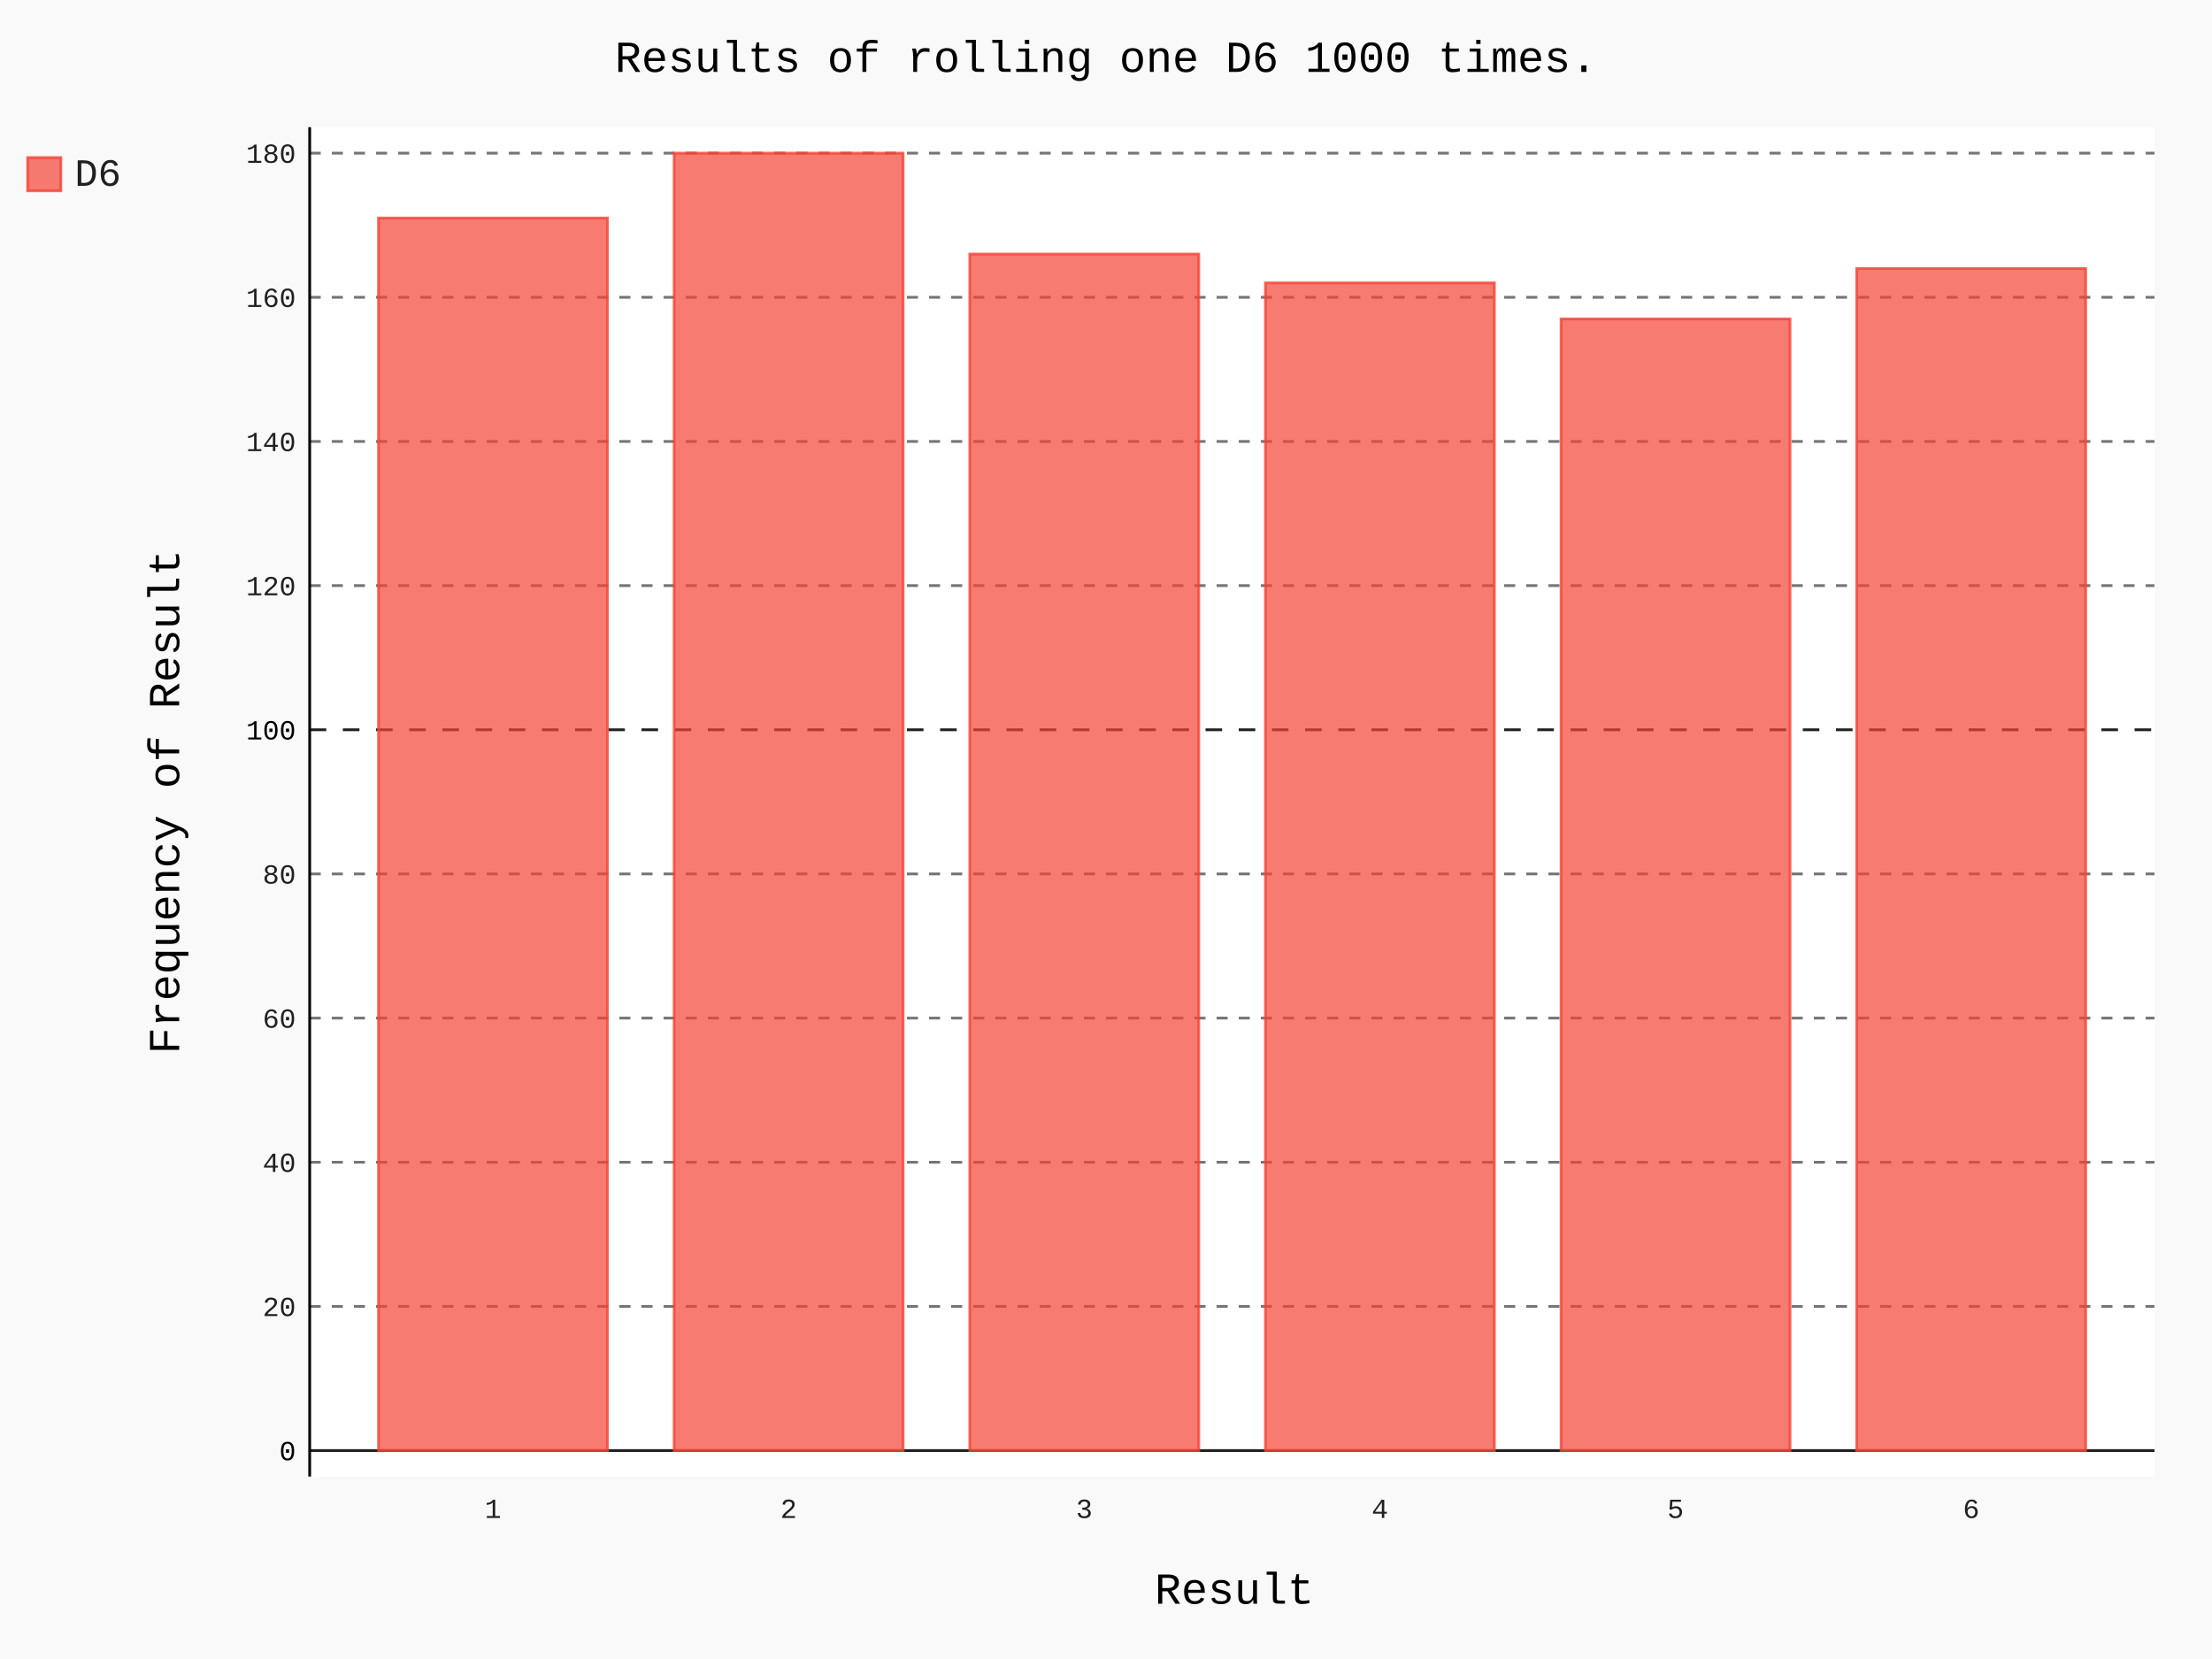
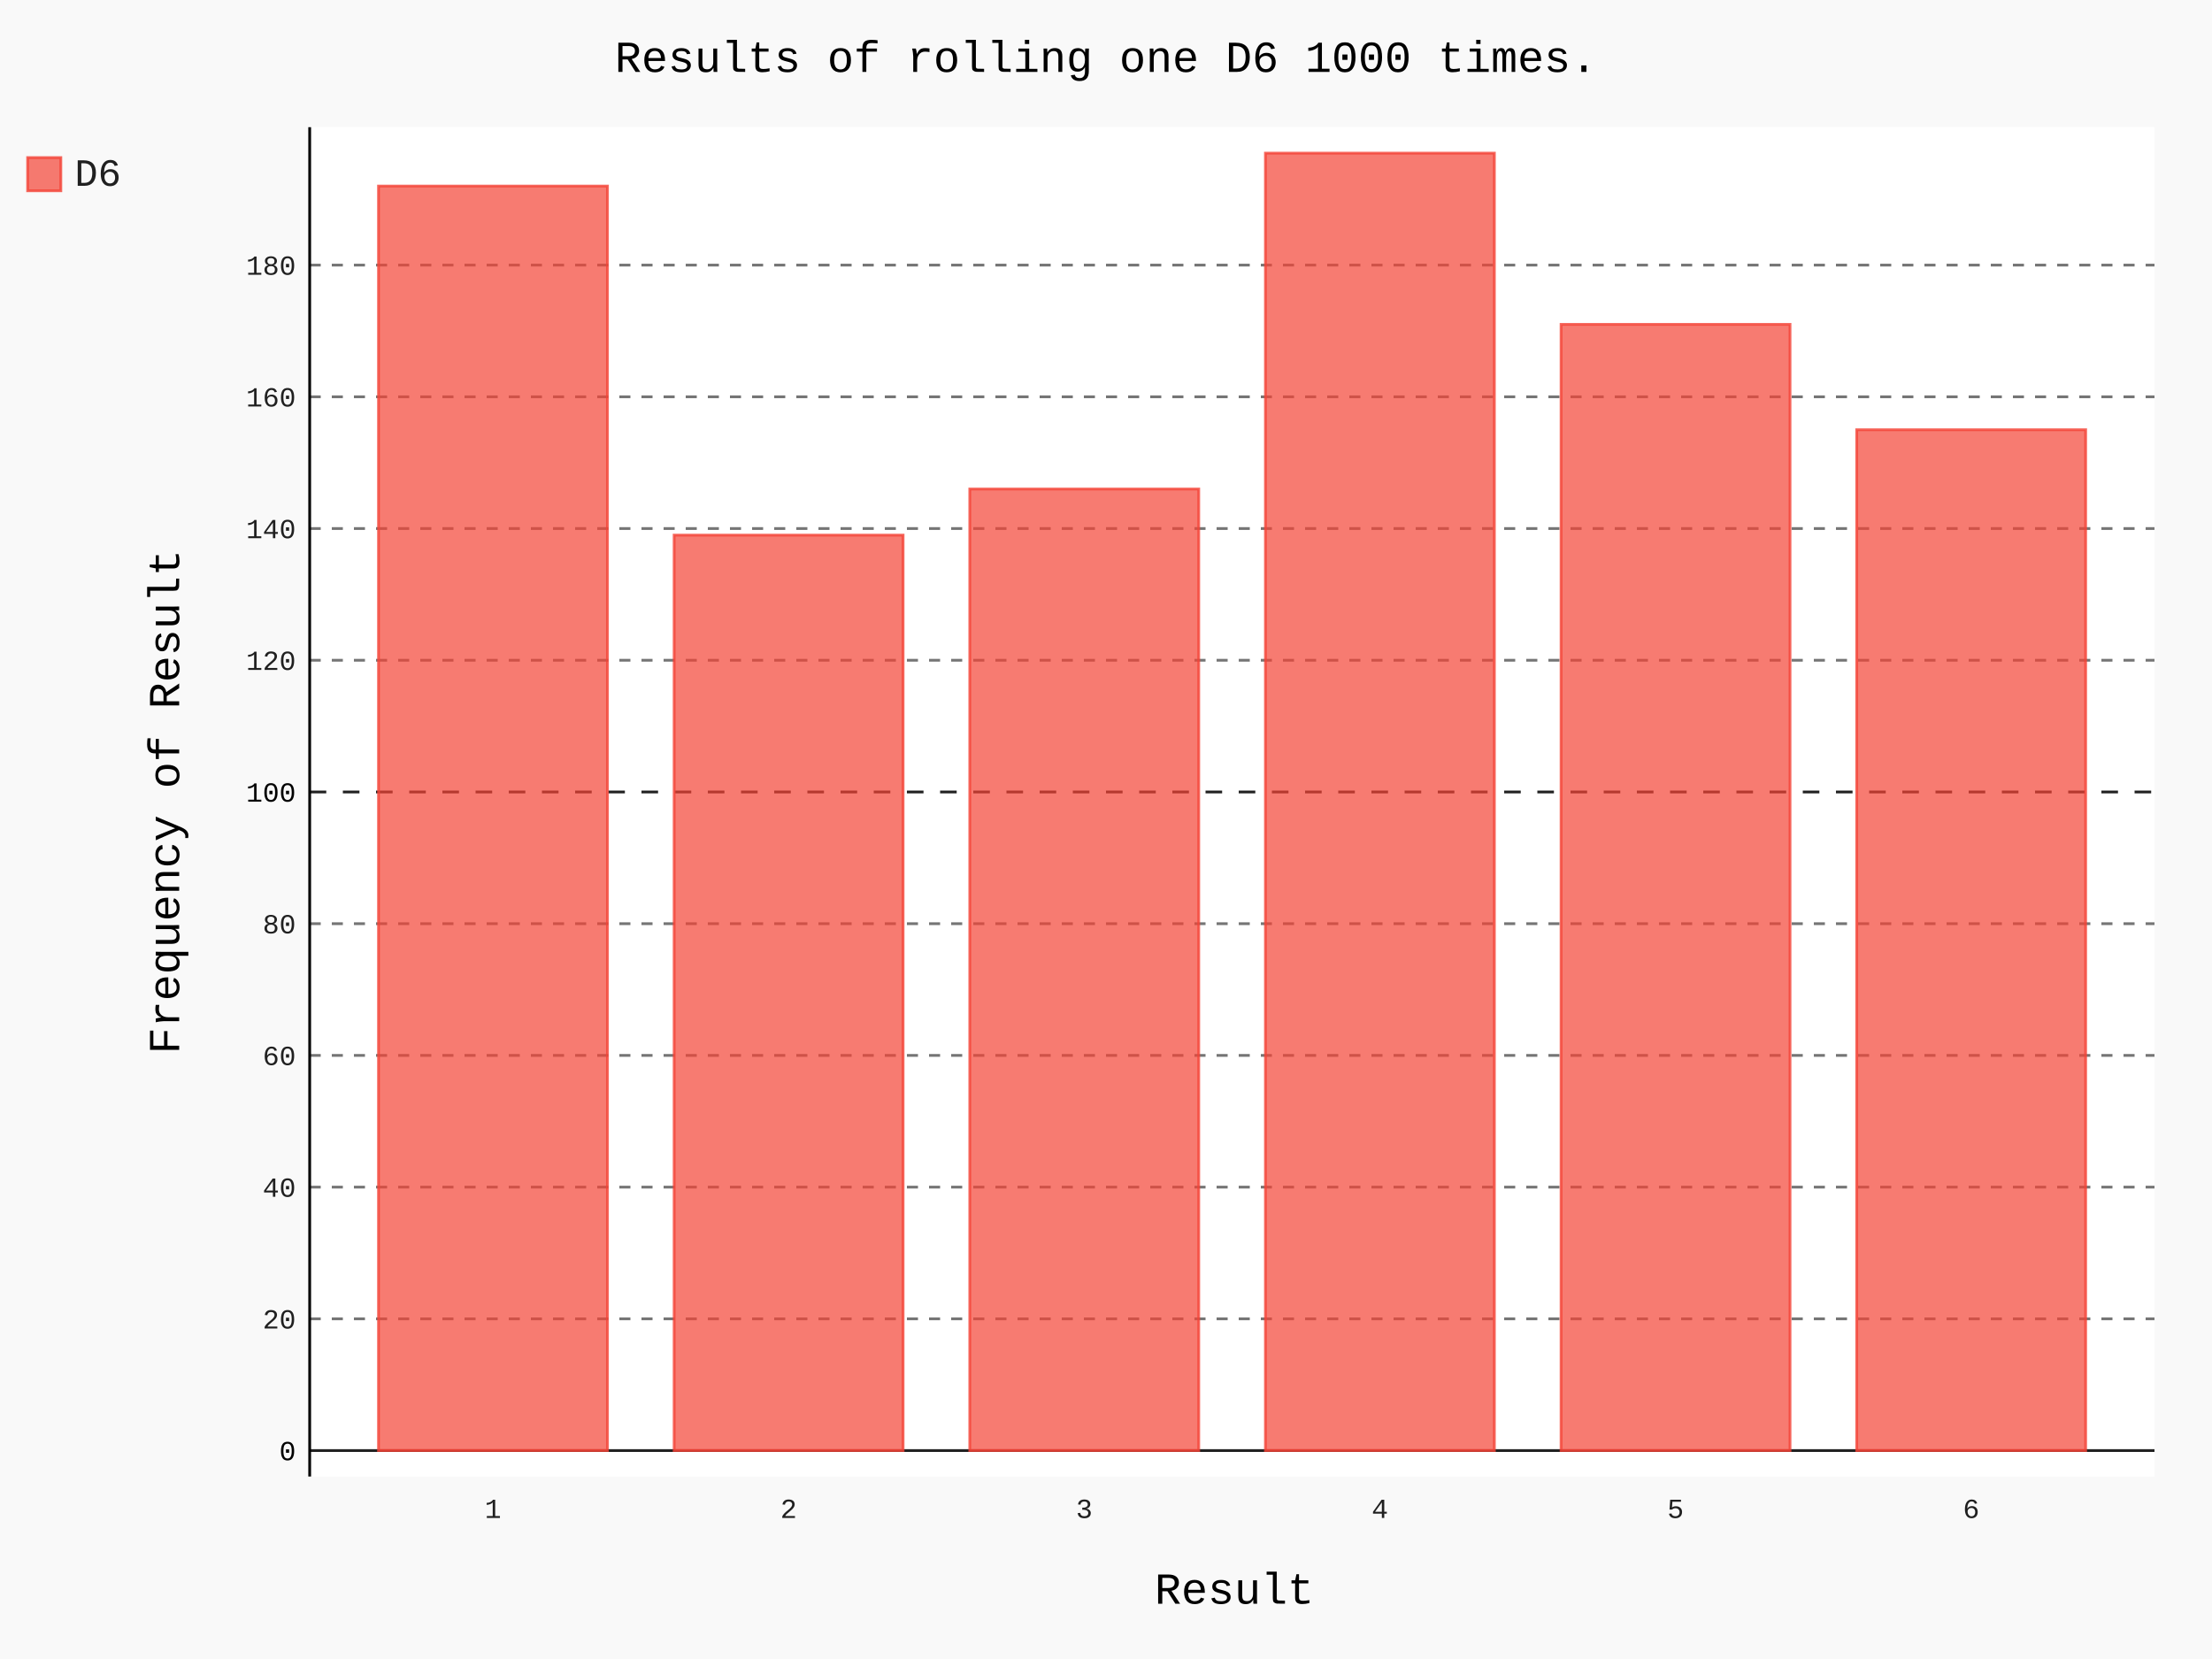
- <svg xmlns="http://www.w3.org/2000/svg" class="pygal-chart" id="chart-c64c4590-4810-4e0c-8d04-72ac7a4e4efd" viewBox="0 0 800 600">
+ <svg xmlns="http://www.w3.org/2000/svg" class="pygal-chart" id="chart-05789405-b9aa-49b6-8d7f-15ec7edaee55" viewBox="0 0 800 600">
  <defs>
-     <style type="text/css">#chart-c64c4590-4810-4e0c-8d04-72ac7a4e4efd{-webkit-user-select:none;-webkit-font-smoothing:antialiased;font-family:Consolas,"Liberation Mono",Menlo,Courier,monospace}#chart-c64c4590-4810-4e0c-8d04-72ac7a4e4efd .title{font-family:Consolas,"Liberation Mono",Menlo,Courier,monospace;font-size:16px}#chart-c64c4590-4810-4e0c-8d04-72ac7a4e4efd .legends .legend text{font-family:Consolas,"Liberation Mono",Menlo,Courier,monospace;font-size:14px}#chart-c64c4590-4810-4e0c-8d04-72ac7a4e4efd .axis text{font-family:Consolas,"Liberation Mono",Menlo,Courier,monospace;font-size:10px}#chart-c64c4590-4810-4e0c-8d04-72ac7a4e4efd .axis text.major{font-family:Consolas,"Liberation Mono",Menlo,Courier,monospace;font-size:10px}#chart-c64c4590-4810-4e0c-8d04-72ac7a4e4efd .text-overlay text.value{font-family:Consolas,"Liberation Mono",Menlo,Courier,monospace;font-size:16px}#chart-c64c4590-4810-4e0c-8d04-72ac7a4e4efd .text-overlay text.label{font-family:Consolas,"Liberation Mono",Menlo,Courier,monospace;font-size:10px}#chart-c64c4590-4810-4e0c-8d04-72ac7a4e4efd .tooltip{font-family:Consolas,"Liberation Mono",Menlo,Courier,monospace;font-size:14px}#chart-c64c4590-4810-4e0c-8d04-72ac7a4e4efd text.no_data{font-family:Consolas,"Liberation Mono",Menlo,Courier,monospace;font-size:64px}
- #chart-c64c4590-4810-4e0c-8d04-72ac7a4e4efd{background-color:rgba(249,249,249,1)}#chart-c64c4590-4810-4e0c-8d04-72ac7a4e4efd path,#chart-c64c4590-4810-4e0c-8d04-72ac7a4e4efd line,#chart-c64c4590-4810-4e0c-8d04-72ac7a4e4efd rect,#chart-c64c4590-4810-4e0c-8d04-72ac7a4e4efd circle{-webkit-transition:150ms;-moz-transition:150ms;transition:150ms}#chart-c64c4590-4810-4e0c-8d04-72ac7a4e4efd .graph &gt; .background{fill:rgba(249,249,249,1)}#chart-c64c4590-4810-4e0c-8d04-72ac7a4e4efd .plot &gt; .background{fill:rgba(255,255,255,1)}#chart-c64c4590-4810-4e0c-8d04-72ac7a4e4efd .graph{fill:rgba(0,0,0,.87)}#chart-c64c4590-4810-4e0c-8d04-72ac7a4e4efd text.no_data{fill:rgba(0,0,0,1)}#chart-c64c4590-4810-4e0c-8d04-72ac7a4e4efd .title{fill:rgba(0,0,0,1)}#chart-c64c4590-4810-4e0c-8d04-72ac7a4e4efd .legends .legend text{fill:rgba(0,0,0,.87)}#chart-c64c4590-4810-4e0c-8d04-72ac7a4e4efd .legends .legend:hover text{fill:rgba(0,0,0,1)}#chart-c64c4590-4810-4e0c-8d04-72ac7a4e4efd .axis .line{stroke:rgba(0,0,0,1)}#chart-c64c4590-4810-4e0c-8d04-72ac7a4e4efd .axis .guide.line{stroke:rgba(0,0,0,.54)}#chart-c64c4590-4810-4e0c-8d04-72ac7a4e4efd .axis .major.line{stroke:rgba(0,0,0,.87)}#chart-c64c4590-4810-4e0c-8d04-72ac7a4e4efd .axis text.major{fill:rgba(0,0,0,1)}#chart-c64c4590-4810-4e0c-8d04-72ac7a4e4efd .axis.y .guides:hover .guide.line,#chart-c64c4590-4810-4e0c-8d04-72ac7a4e4efd .line-graph .axis.x .guides:hover .guide.line,#chart-c64c4590-4810-4e0c-8d04-72ac7a4e4efd .stackedline-graph .axis.x .guides:hover .guide.line,#chart-c64c4590-4810-4e0c-8d04-72ac7a4e4efd .xy-graph .axis.x .guides:hover .guide.line{stroke:rgba(0,0,0,1)}#chart-c64c4590-4810-4e0c-8d04-72ac7a4e4efd .axis .guides:hover text{fill:rgba(0,0,0,1)}#chart-c64c4590-4810-4e0c-8d04-72ac7a4e4efd .reactive{fill-opacity:.7;stroke-opacity:.8}#chart-c64c4590-4810-4e0c-8d04-72ac7a4e4efd .ci{stroke:rgba(0,0,0,.87)}#chart-c64c4590-4810-4e0c-8d04-72ac7a4e4efd .reactive.active,#chart-c64c4590-4810-4e0c-8d04-72ac7a4e4efd .active .reactive{fill-opacity:.8;stroke-opacity:.9;stroke-width:4}#chart-c64c4590-4810-4e0c-8d04-72ac7a4e4efd .ci .reactive.active{stroke-width:1.5}#chart-c64c4590-4810-4e0c-8d04-72ac7a4e4efd .series text{fill:rgba(0,0,0,1)}#chart-c64c4590-4810-4e0c-8d04-72ac7a4e4efd .tooltip rect{fill:rgba(255,255,255,1);stroke:rgba(0,0,0,1);-webkit-transition:opacity 150ms;-moz-transition:opacity 150ms;transition:opacity 150ms}#chart-c64c4590-4810-4e0c-8d04-72ac7a4e4efd .tooltip .label{fill:rgba(0,0,0,.87)}#chart-c64c4590-4810-4e0c-8d04-72ac7a4e4efd .tooltip .label{fill:rgba(0,0,0,.87)}#chart-c64c4590-4810-4e0c-8d04-72ac7a4e4efd .tooltip .legend{font-size:.8em;fill:rgba(0,0,0,.54)}#chart-c64c4590-4810-4e0c-8d04-72ac7a4e4efd .tooltip .x_label{font-size:.6em;fill:rgba(0,0,0,1)}#chart-c64c4590-4810-4e0c-8d04-72ac7a4e4efd .tooltip .xlink{font-size:.5em;text-decoration:underline}#chart-c64c4590-4810-4e0c-8d04-72ac7a4e4efd .tooltip .value{font-size:1.5em}#chart-c64c4590-4810-4e0c-8d04-72ac7a4e4efd .bound{font-size:.5em}#chart-c64c4590-4810-4e0c-8d04-72ac7a4e4efd .max-value{font-size:.75em;fill:rgba(0,0,0,.54)}#chart-c64c4590-4810-4e0c-8d04-72ac7a4e4efd .map-element{fill:rgba(255,255,255,1);stroke:rgba(0,0,0,.54) !important}#chart-c64c4590-4810-4e0c-8d04-72ac7a4e4efd .map-element .reactive{fill-opacity:inherit;stroke-opacity:inherit}#chart-c64c4590-4810-4e0c-8d04-72ac7a4e4efd .color-0,#chart-c64c4590-4810-4e0c-8d04-72ac7a4e4efd .color-0 a:visited{stroke:#F44336;fill:#F44336}#chart-c64c4590-4810-4e0c-8d04-72ac7a4e4efd .text-overlay .color-0 text{fill:black}
- #chart-c64c4590-4810-4e0c-8d04-72ac7a4e4efd text.no_data{text-anchor:middle}#chart-c64c4590-4810-4e0c-8d04-72ac7a4e4efd .guide.line{fill:none}#chart-c64c4590-4810-4e0c-8d04-72ac7a4e4efd .centered{text-anchor:middle}#chart-c64c4590-4810-4e0c-8d04-72ac7a4e4efd .title{text-anchor:middle}#chart-c64c4590-4810-4e0c-8d04-72ac7a4e4efd .legends .legend text{fill-opacity:1}#chart-c64c4590-4810-4e0c-8d04-72ac7a4e4efd .axis.x text{text-anchor:middle}#chart-c64c4590-4810-4e0c-8d04-72ac7a4e4efd .axis.x:not(.web) text[transform]{text-anchor:start}#chart-c64c4590-4810-4e0c-8d04-72ac7a4e4efd .axis.x:not(.web) text[transform].backwards{text-anchor:end}#chart-c64c4590-4810-4e0c-8d04-72ac7a4e4efd .axis.y text{text-anchor:end}#chart-c64c4590-4810-4e0c-8d04-72ac7a4e4efd .axis.y text[transform].backwards{text-anchor:start}#chart-c64c4590-4810-4e0c-8d04-72ac7a4e4efd .axis.y2 text{text-anchor:start}#chart-c64c4590-4810-4e0c-8d04-72ac7a4e4efd .axis.y2 text[transform].backwards{text-anchor:end}#chart-c64c4590-4810-4e0c-8d04-72ac7a4e4efd .axis .guide.line{stroke-dasharray:4,4}#chart-c64c4590-4810-4e0c-8d04-72ac7a4e4efd .axis .major.guide.line{stroke-dasharray:6,6}#chart-c64c4590-4810-4e0c-8d04-72ac7a4e4efd .horizontal .axis.y .guide.line,#chart-c64c4590-4810-4e0c-8d04-72ac7a4e4efd .horizontal .axis.y2 .guide.line,#chart-c64c4590-4810-4e0c-8d04-72ac7a4e4efd .vertical .axis.x .guide.line{opacity:0}#chart-c64c4590-4810-4e0c-8d04-72ac7a4e4efd .horizontal .axis.always_show .guide.line,#chart-c64c4590-4810-4e0c-8d04-72ac7a4e4efd .vertical .axis.always_show .guide.line{opacity:1 !important}#chart-c64c4590-4810-4e0c-8d04-72ac7a4e4efd .axis.y .guides:hover .guide.line,#chart-c64c4590-4810-4e0c-8d04-72ac7a4e4efd .axis.y2 .guides:hover .guide.line,#chart-c64c4590-4810-4e0c-8d04-72ac7a4e4efd .axis.x .guides:hover .guide.line{opacity:1}#chart-c64c4590-4810-4e0c-8d04-72ac7a4e4efd .axis .guides:hover text{opacity:1}#chart-c64c4590-4810-4e0c-8d04-72ac7a4e4efd .nofill{fill:none}#chart-c64c4590-4810-4e0c-8d04-72ac7a4e4efd .subtle-fill{fill-opacity:.2}#chart-c64c4590-4810-4e0c-8d04-72ac7a4e4efd .dot{stroke-width:1px;fill-opacity:1}#chart-c64c4590-4810-4e0c-8d04-72ac7a4e4efd .dot.active{stroke-width:5px}#chart-c64c4590-4810-4e0c-8d04-72ac7a4e4efd .dot.negative{fill:transparent}#chart-c64c4590-4810-4e0c-8d04-72ac7a4e4efd text,#chart-c64c4590-4810-4e0c-8d04-72ac7a4e4efd tspan{stroke:none !important}#chart-c64c4590-4810-4e0c-8d04-72ac7a4e4efd .series text.active{opacity:1}#chart-c64c4590-4810-4e0c-8d04-72ac7a4e4efd .tooltip rect{fill-opacity:.95;stroke-width:.5}#chart-c64c4590-4810-4e0c-8d04-72ac7a4e4efd .tooltip text{fill-opacity:1}#chart-c64c4590-4810-4e0c-8d04-72ac7a4e4efd .showable{visibility:hidden}#chart-c64c4590-4810-4e0c-8d04-72ac7a4e4efd .showable.shown{visibility:visible}#chart-c64c4590-4810-4e0c-8d04-72ac7a4e4efd .gauge-background{fill:rgba(229,229,229,1);stroke:none}#chart-c64c4590-4810-4e0c-8d04-72ac7a4e4efd .bg-lines{stroke:rgba(249,249,249,1);stroke-width:2px}</style>
+     <style type="text/css">#chart-05789405-b9aa-49b6-8d7f-15ec7edaee55{-webkit-user-select:none;-webkit-font-smoothing:antialiased;font-family:Consolas,"Liberation Mono",Menlo,Courier,monospace}#chart-05789405-b9aa-49b6-8d7f-15ec7edaee55 .title{font-family:Consolas,"Liberation Mono",Menlo,Courier,monospace;font-size:16px}#chart-05789405-b9aa-49b6-8d7f-15ec7edaee55 .legends .legend text{font-family:Consolas,"Liberation Mono",Menlo,Courier,monospace;font-size:14px}#chart-05789405-b9aa-49b6-8d7f-15ec7edaee55 .axis text{font-family:Consolas,"Liberation Mono",Menlo,Courier,monospace;font-size:10px}#chart-05789405-b9aa-49b6-8d7f-15ec7edaee55 .axis text.major{font-family:Consolas,"Liberation Mono",Menlo,Courier,monospace;font-size:10px}#chart-05789405-b9aa-49b6-8d7f-15ec7edaee55 .text-overlay text.value{font-family:Consolas,"Liberation Mono",Menlo,Courier,monospace;font-size:16px}#chart-05789405-b9aa-49b6-8d7f-15ec7edaee55 .text-overlay text.label{font-family:Consolas,"Liberation Mono",Menlo,Courier,monospace;font-size:10px}#chart-05789405-b9aa-49b6-8d7f-15ec7edaee55 .tooltip{font-family:Consolas,"Liberation Mono",Menlo,Courier,monospace;font-size:14px}#chart-05789405-b9aa-49b6-8d7f-15ec7edaee55 text.no_data{font-family:Consolas,"Liberation Mono",Menlo,Courier,monospace;font-size:64px}
+ #chart-05789405-b9aa-49b6-8d7f-15ec7edaee55{background-color:rgba(249,249,249,1)}#chart-05789405-b9aa-49b6-8d7f-15ec7edaee55 path,#chart-05789405-b9aa-49b6-8d7f-15ec7edaee55 line,#chart-05789405-b9aa-49b6-8d7f-15ec7edaee55 rect,#chart-05789405-b9aa-49b6-8d7f-15ec7edaee55 circle{-webkit-transition:150ms;-moz-transition:150ms;transition:150ms}#chart-05789405-b9aa-49b6-8d7f-15ec7edaee55 .graph &gt; .background{fill:rgba(249,249,249,1)}#chart-05789405-b9aa-49b6-8d7f-15ec7edaee55 .plot &gt; .background{fill:rgba(255,255,255,1)}#chart-05789405-b9aa-49b6-8d7f-15ec7edaee55 .graph{fill:rgba(0,0,0,.87)}#chart-05789405-b9aa-49b6-8d7f-15ec7edaee55 text.no_data{fill:rgba(0,0,0,1)}#chart-05789405-b9aa-49b6-8d7f-15ec7edaee55 .title{fill:rgba(0,0,0,1)}#chart-05789405-b9aa-49b6-8d7f-15ec7edaee55 .legends .legend text{fill:rgba(0,0,0,.87)}#chart-05789405-b9aa-49b6-8d7f-15ec7edaee55 .legends .legend:hover text{fill:rgba(0,0,0,1)}#chart-05789405-b9aa-49b6-8d7f-15ec7edaee55 .axis .line{stroke:rgba(0,0,0,1)}#chart-05789405-b9aa-49b6-8d7f-15ec7edaee55 .axis .guide.line{stroke:rgba(0,0,0,.54)}#chart-05789405-b9aa-49b6-8d7f-15ec7edaee55 .axis .major.line{stroke:rgba(0,0,0,.87)}#chart-05789405-b9aa-49b6-8d7f-15ec7edaee55 .axis text.major{fill:rgba(0,0,0,1)}#chart-05789405-b9aa-49b6-8d7f-15ec7edaee55 .axis.y .guides:hover .guide.line,#chart-05789405-b9aa-49b6-8d7f-15ec7edaee55 .line-graph .axis.x .guides:hover .guide.line,#chart-05789405-b9aa-49b6-8d7f-15ec7edaee55 .stackedline-graph .axis.x .guides:hover .guide.line,#chart-05789405-b9aa-49b6-8d7f-15ec7edaee55 .xy-graph .axis.x .guides:hover .guide.line{stroke:rgba(0,0,0,1)}#chart-05789405-b9aa-49b6-8d7f-15ec7edaee55 .axis .guides:hover text{fill:rgba(0,0,0,1)}#chart-05789405-b9aa-49b6-8d7f-15ec7edaee55 .reactive{fill-opacity:.7;stroke-opacity:.8}#chart-05789405-b9aa-49b6-8d7f-15ec7edaee55 .ci{stroke:rgba(0,0,0,.87)}#chart-05789405-b9aa-49b6-8d7f-15ec7edaee55 .reactive.active,#chart-05789405-b9aa-49b6-8d7f-15ec7edaee55 .active .reactive{fill-opacity:.8;stroke-opacity:.9;stroke-width:4}#chart-05789405-b9aa-49b6-8d7f-15ec7edaee55 .ci .reactive.active{stroke-width:1.5}#chart-05789405-b9aa-49b6-8d7f-15ec7edaee55 .series text{fill:rgba(0,0,0,1)}#chart-05789405-b9aa-49b6-8d7f-15ec7edaee55 .tooltip rect{fill:rgba(255,255,255,1);stroke:rgba(0,0,0,1);-webkit-transition:opacity 150ms;-moz-transition:opacity 150ms;transition:opacity 150ms}#chart-05789405-b9aa-49b6-8d7f-15ec7edaee55 .tooltip .label{fill:rgba(0,0,0,.87)}#chart-05789405-b9aa-49b6-8d7f-15ec7edaee55 .tooltip .label{fill:rgba(0,0,0,.87)}#chart-05789405-b9aa-49b6-8d7f-15ec7edaee55 .tooltip .legend{font-size:.8em;fill:rgba(0,0,0,.54)}#chart-05789405-b9aa-49b6-8d7f-15ec7edaee55 .tooltip .x_label{font-size:.6em;fill:rgba(0,0,0,1)}#chart-05789405-b9aa-49b6-8d7f-15ec7edaee55 .tooltip .xlink{font-size:.5em;text-decoration:underline}#chart-05789405-b9aa-49b6-8d7f-15ec7edaee55 .tooltip .value{font-size:1.5em}#chart-05789405-b9aa-49b6-8d7f-15ec7edaee55 .bound{font-size:.5em}#chart-05789405-b9aa-49b6-8d7f-15ec7edaee55 .max-value{font-size:.75em;fill:rgba(0,0,0,.54)}#chart-05789405-b9aa-49b6-8d7f-15ec7edaee55 .map-element{fill:rgba(255,255,255,1);stroke:rgba(0,0,0,.54) !important}#chart-05789405-b9aa-49b6-8d7f-15ec7edaee55 .map-element .reactive{fill-opacity:inherit;stroke-opacity:inherit}#chart-05789405-b9aa-49b6-8d7f-15ec7edaee55 .color-0,#chart-05789405-b9aa-49b6-8d7f-15ec7edaee55 .color-0 a:visited{stroke:#F44336;fill:#F44336}#chart-05789405-b9aa-49b6-8d7f-15ec7edaee55 .text-overlay .color-0 text{fill:black}
+ #chart-05789405-b9aa-49b6-8d7f-15ec7edaee55 text.no_data{text-anchor:middle}#chart-05789405-b9aa-49b6-8d7f-15ec7edaee55 .guide.line{fill:none}#chart-05789405-b9aa-49b6-8d7f-15ec7edaee55 .centered{text-anchor:middle}#chart-05789405-b9aa-49b6-8d7f-15ec7edaee55 .title{text-anchor:middle}#chart-05789405-b9aa-49b6-8d7f-15ec7edaee55 .legends .legend text{fill-opacity:1}#chart-05789405-b9aa-49b6-8d7f-15ec7edaee55 .axis.x text{text-anchor:middle}#chart-05789405-b9aa-49b6-8d7f-15ec7edaee55 .axis.x:not(.web) text[transform]{text-anchor:start}#chart-05789405-b9aa-49b6-8d7f-15ec7edaee55 .axis.x:not(.web) text[transform].backwards{text-anchor:end}#chart-05789405-b9aa-49b6-8d7f-15ec7edaee55 .axis.y text{text-anchor:end}#chart-05789405-b9aa-49b6-8d7f-15ec7edaee55 .axis.y text[transform].backwards{text-anchor:start}#chart-05789405-b9aa-49b6-8d7f-15ec7edaee55 .axis.y2 text{text-anchor:start}#chart-05789405-b9aa-49b6-8d7f-15ec7edaee55 .axis.y2 text[transform].backwards{text-anchor:end}#chart-05789405-b9aa-49b6-8d7f-15ec7edaee55 .axis .guide.line{stroke-dasharray:4,4}#chart-05789405-b9aa-49b6-8d7f-15ec7edaee55 .axis .major.guide.line{stroke-dasharray:6,6}#chart-05789405-b9aa-49b6-8d7f-15ec7edaee55 .horizontal .axis.y .guide.line,#chart-05789405-b9aa-49b6-8d7f-15ec7edaee55 .horizontal .axis.y2 .guide.line,#chart-05789405-b9aa-49b6-8d7f-15ec7edaee55 .vertical .axis.x .guide.line{opacity:0}#chart-05789405-b9aa-49b6-8d7f-15ec7edaee55 .horizontal .axis.always_show .guide.line,#chart-05789405-b9aa-49b6-8d7f-15ec7edaee55 .vertical .axis.always_show .guide.line{opacity:1 !important}#chart-05789405-b9aa-49b6-8d7f-15ec7edaee55 .axis.y .guides:hover .guide.line,#chart-05789405-b9aa-49b6-8d7f-15ec7edaee55 .axis.y2 .guides:hover .guide.line,#chart-05789405-b9aa-49b6-8d7f-15ec7edaee55 .axis.x .guides:hover .guide.line{opacity:1}#chart-05789405-b9aa-49b6-8d7f-15ec7edaee55 .axis .guides:hover text{opacity:1}#chart-05789405-b9aa-49b6-8d7f-15ec7edaee55 .nofill{fill:none}#chart-05789405-b9aa-49b6-8d7f-15ec7edaee55 .subtle-fill{fill-opacity:.2}#chart-05789405-b9aa-49b6-8d7f-15ec7edaee55 .dot{stroke-width:1px;fill-opacity:1}#chart-05789405-b9aa-49b6-8d7f-15ec7edaee55 .dot.active{stroke-width:5px}#chart-05789405-b9aa-49b6-8d7f-15ec7edaee55 .dot.negative{fill:transparent}#chart-05789405-b9aa-49b6-8d7f-15ec7edaee55 text,#chart-05789405-b9aa-49b6-8d7f-15ec7edaee55 tspan{stroke:none !important}#chart-05789405-b9aa-49b6-8d7f-15ec7edaee55 .series text.active{opacity:1}#chart-05789405-b9aa-49b6-8d7f-15ec7edaee55 .tooltip rect{fill-opacity:.95;stroke-width:.5}#chart-05789405-b9aa-49b6-8d7f-15ec7edaee55 .tooltip text{fill-opacity:1}#chart-05789405-b9aa-49b6-8d7f-15ec7edaee55 .showable{visibility:hidden}#chart-05789405-b9aa-49b6-8d7f-15ec7edaee55 .showable.shown{visibility:visible}#chart-05789405-b9aa-49b6-8d7f-15ec7edaee55 .gauge-background{fill:rgba(229,229,229,1);stroke:none}#chart-05789405-b9aa-49b6-8d7f-15ec7edaee55 .bg-lines{stroke:rgba(249,249,249,1);stroke-width:2px}</style>
  </defs>
  <g class="graph bar-graph vertical">
    <rect class="background" height="600" width="800" x="0" y="0" />
    <g class="plot" transform="translate(112, 46)">
      <rect class="background" height="488" width="667.2" x="0" y="0" />
      <g class="axis y always_show">
        <g class="guides">
          <path class="axis major line" d="M0 478.615 h667.2" />
          <text class="major" x="-5" y="482.115">0</text>
        </g>
        <g class="guides">
-           <path class="guide line" d="M0 426.479 h667.2" />
-           <text class="" x="-5" y="429.979">20</text>
+           <path class="guide line" d="M0 430.978 h667.2" />
+           <text class="" x="-5" y="434.478">20</text>
        </g>
        <g class="guides">
-           <path class="guide line" d="M0 374.342 h667.2" />
-           <text class="" x="-5" y="377.842">40</text>
+           <path class="guide line" d="M0 383.34 h667.2" />
+           <text class="" x="-5" y="386.84">40</text>
        </g>
        <g class="guides">
-           <path class="guide line" d="M0 322.205 h667.2" />
-           <text class="" x="-5" y="325.705">60</text>
+           <path class="guide line" d="M0 335.702 h667.2" />
+           <text class="" x="-5" y="339.202">60</text>
        </g>
        <g class="guides">
-           <path class="guide line" d="M0 270.068 h667.2" />
-           <text class="" x="-5" y="273.568">80</text>
+           <path class="guide line" d="M0 288.065 h667.2" />
+           <text class="" x="-5" y="291.565">80</text>
        </g>
        <g class="guides">
-           <path class="major guide line" d="M0 217.932 h667.2" />
-           <text class="major" x="-5" y="221.432">100</text>
+           <path class="major guide line" d="M0 240.427 h667.2" />
+           <text class="major" x="-5" y="243.927">100</text>
        </g>
        <g class="guides">
-           <path class="guide line" d="M0 165.795 h667.2" />
-           <text class="" x="-5" y="169.295">120</text>
+           <path class="guide line" d="M0 192.79 h667.2" />
+           <text class="" x="-5" y="196.29">120</text>
        </g>
        <g class="guides">
-           <path class="guide line" d="M0 113.658 h667.2" />
-           <text class="" x="-5" y="117.158">140</text>
+           <path class="guide line" d="M0 145.152 h667.2" />
+           <text class="" x="-5" y="148.652">140</text>
        </g>
        <g class="guides">
-           <path class="guide line" d="M0 61.521 h667.2" />
-           <text class="" x="-5" y="65.021">160</text>
+           <path class="guide line" d="M0 97.514 h667.2" />
+           <text class="" x="-5" y="101.014">160</text>
        </g>
        <g class="guides">
-           <path class="guide line" d="M0 9.385 h667.2" />
-           <text class="" x="-5" y="12.885">180</text>
+           <path class="guide line" d="M0 49.877 h667.2" />
+           <text class="" x="-5" y="53.377">180</text>
        </g>
      </g>
      <g class="axis x">
        <path class="line" d="M0 0 v488" />
        <g class="guides">
          <path class="guide line" d="M66.292 0 v488" />
          <text class="" x="66.292" y="503.0">1</text>
        </g>
        <g class="guides">
          <path class="guide line" d="M173.215 0 v488" />
          <text class="" x="173.215" y="503.0">2</text>
        </g>
        <g class="guides">
          <path class="guide line" d="M280.138 0 v488" />
          <text class="" x="280.138" y="503.0">3</text>
        </g>
        <g class="guides">
          <path class="guide line" d="M387.062 0 v488" />
          <text class="" x="387.062" y="503.0">4</text>
        </g>
        <g class="guides">
          <path class="guide line" d="M493.985 0 v488" />
          <text class="" x="493.985" y="503.0">5</text>
        </g>
        <g class="guides">
          <path class="guide line" d="M600.908 0 v488" />
          <text class="" x="600.908" y="503.0">6</text>
        </g>
      </g>
      <g class="series serie-0 color-0">
        <g class="bars">
          <g class="bar">
-             <rect class="rect reactive tooltip-trigger" height="445.769" rx="0" ry="0" width="82.801" x="24.892" y="32.846" />
+             <rect class="rect reactive tooltip-trigger" height="457.321" rx="0" ry="0" width="82.801" x="24.892" y="21.294" />
          </g>
          <g class="bar">
-             <rect class="rect reactive tooltip-trigger" height="469.231" rx="0" ry="0" width="82.801" x="131.815" y="9.385" />
+             <rect class="rect reactive tooltip-trigger" height="331.082" rx="0" ry="0" width="82.801" x="131.815" y="147.534" />
          </g>
          <g class="bar">
-             <rect class="rect reactive tooltip-trigger" height="432.735" rx="0" ry="0" width="82.801" x="238.738" y="45.88" />
+             <rect class="rect reactive tooltip-trigger" height="347.755" rx="0" ry="0" width="82.801" x="238.738" y="130.861" />
          </g>
          <g class="bar">
-             <rect class="rect reactive tooltip-trigger" height="422.308" rx="0" ry="0" width="82.801" x="345.661" y="56.308" />
+             <rect class="rect reactive tooltip-trigger" height="469.231" rx="0" ry="0" width="82.801" x="345.661" y="9.385" />
          </g>
          <g class="bar">
-             <rect class="rect reactive tooltip-trigger" height="409.274" rx="0" ry="0" width="82.801" x="452.584" y="69.342" />
+             <rect class="rect reactive tooltip-trigger" height="407.302" rx="0" ry="0" width="82.801" x="452.584" y="71.314" />
          </g>
          <g class="bar">
-             <rect class="rect reactive tooltip-trigger" height="427.521" rx="0" ry="0" width="82.801" x="559.507" y="51.094" />
+             <rect class="rect reactive tooltip-trigger" height="369.192" rx="0" ry="0" width="82.801" x="559.507" y="109.424" />
          </g>
        </g>
      </g>
    </g>
    <g class="titles">
      <text class="title plot_title" x="400.0" y="26">Results of rolling one D6 1000 times.</text>
      <text class="title" x="446.4" y="580">Result</text>
      <text class="title" transform="rotate(-90 38.8 290)" x="38.8" y="316.0">Frequency of Result</text>
    </g>
    <g class="plot overlay" transform="translate(112, 46)">
      <g class="series serie-0 color-0" />
    </g>
    <g class="plot text-overlay" transform="translate(112, 46)">
      <g class="series serie-0 color-0" />
    </g>
    <g class="plot tooltip-overlay" transform="translate(112, 46)">
      <g class="tooltip" style="opacity: 0" transform="translate(0 0)">
        <rect class="tooltip-box" height="0" rx="0" ry="0" width="0" />
        <g class="text" />
      </g>
    </g>
    <g class="legends" transform="translate(10, 56)">
      <g class="legend reactive activate-serie" id="activate-serie-0">
        <rect class="color-0 reactive" height="12" width="12" x="0.0" y="1.0" />
        <text x="17.0" y="11.2">D6</text>
      </g>
    </g>
    <g class="legends" transform="translate(790, 56)" />
  </g>
</svg>
